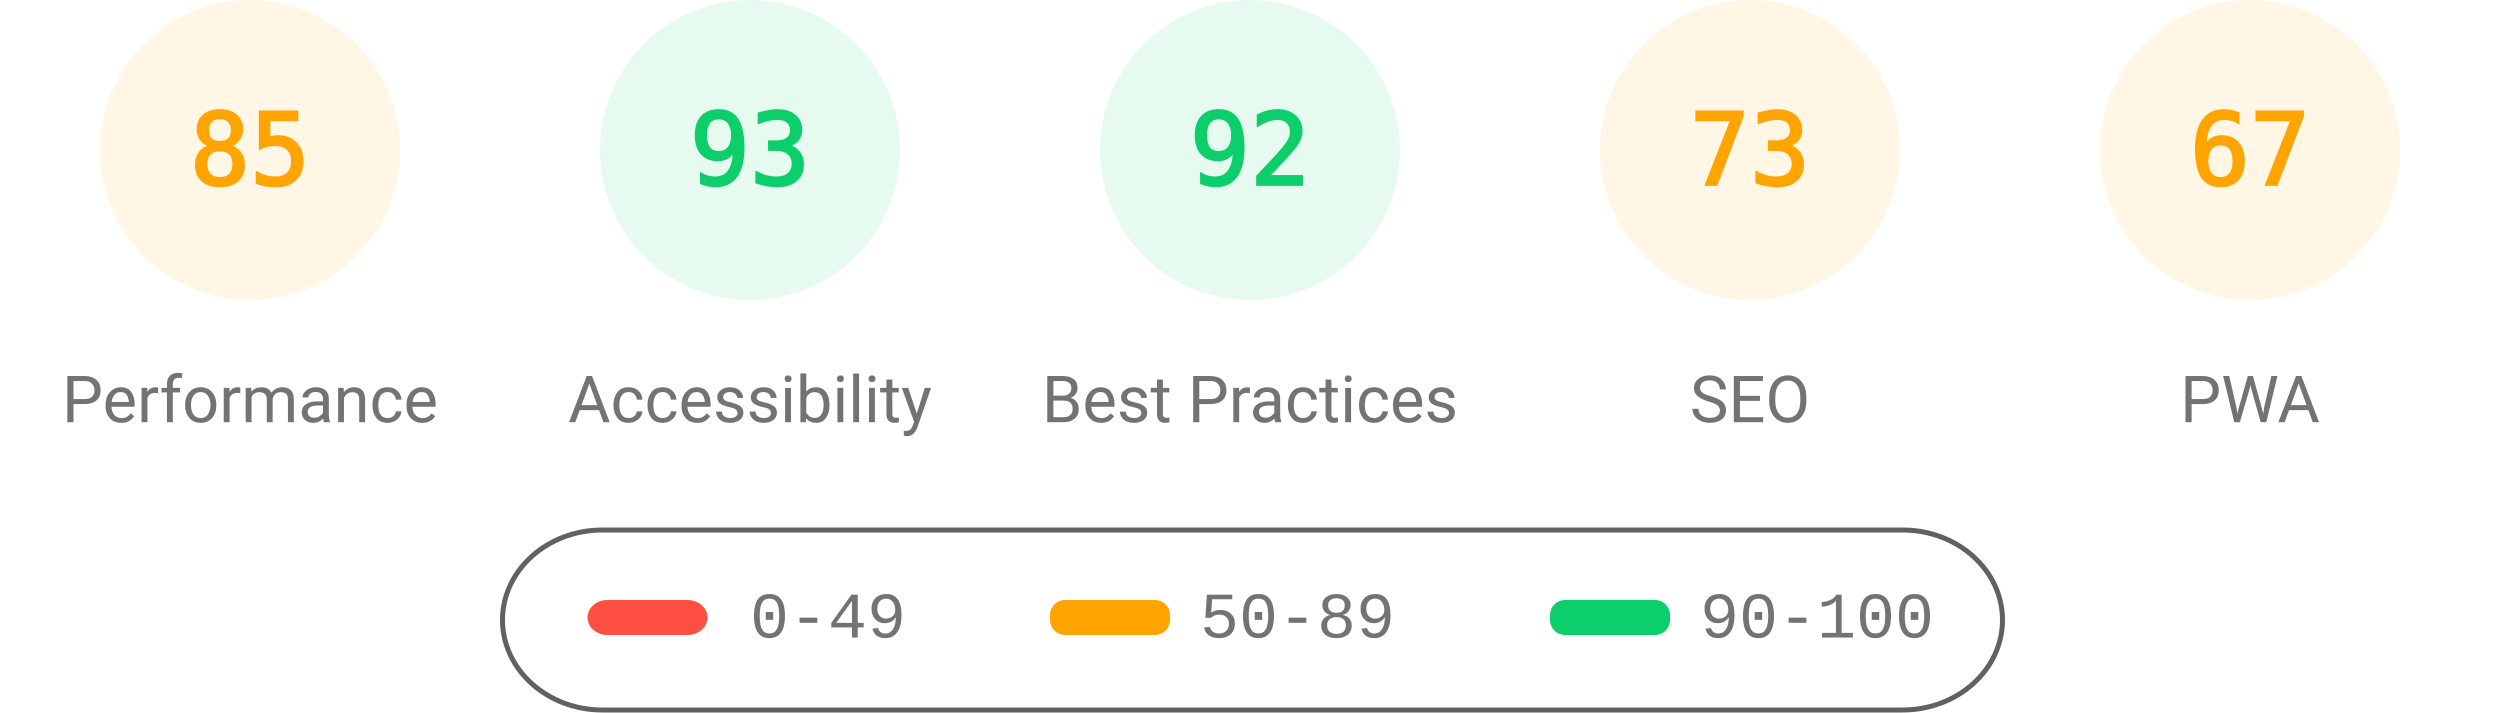
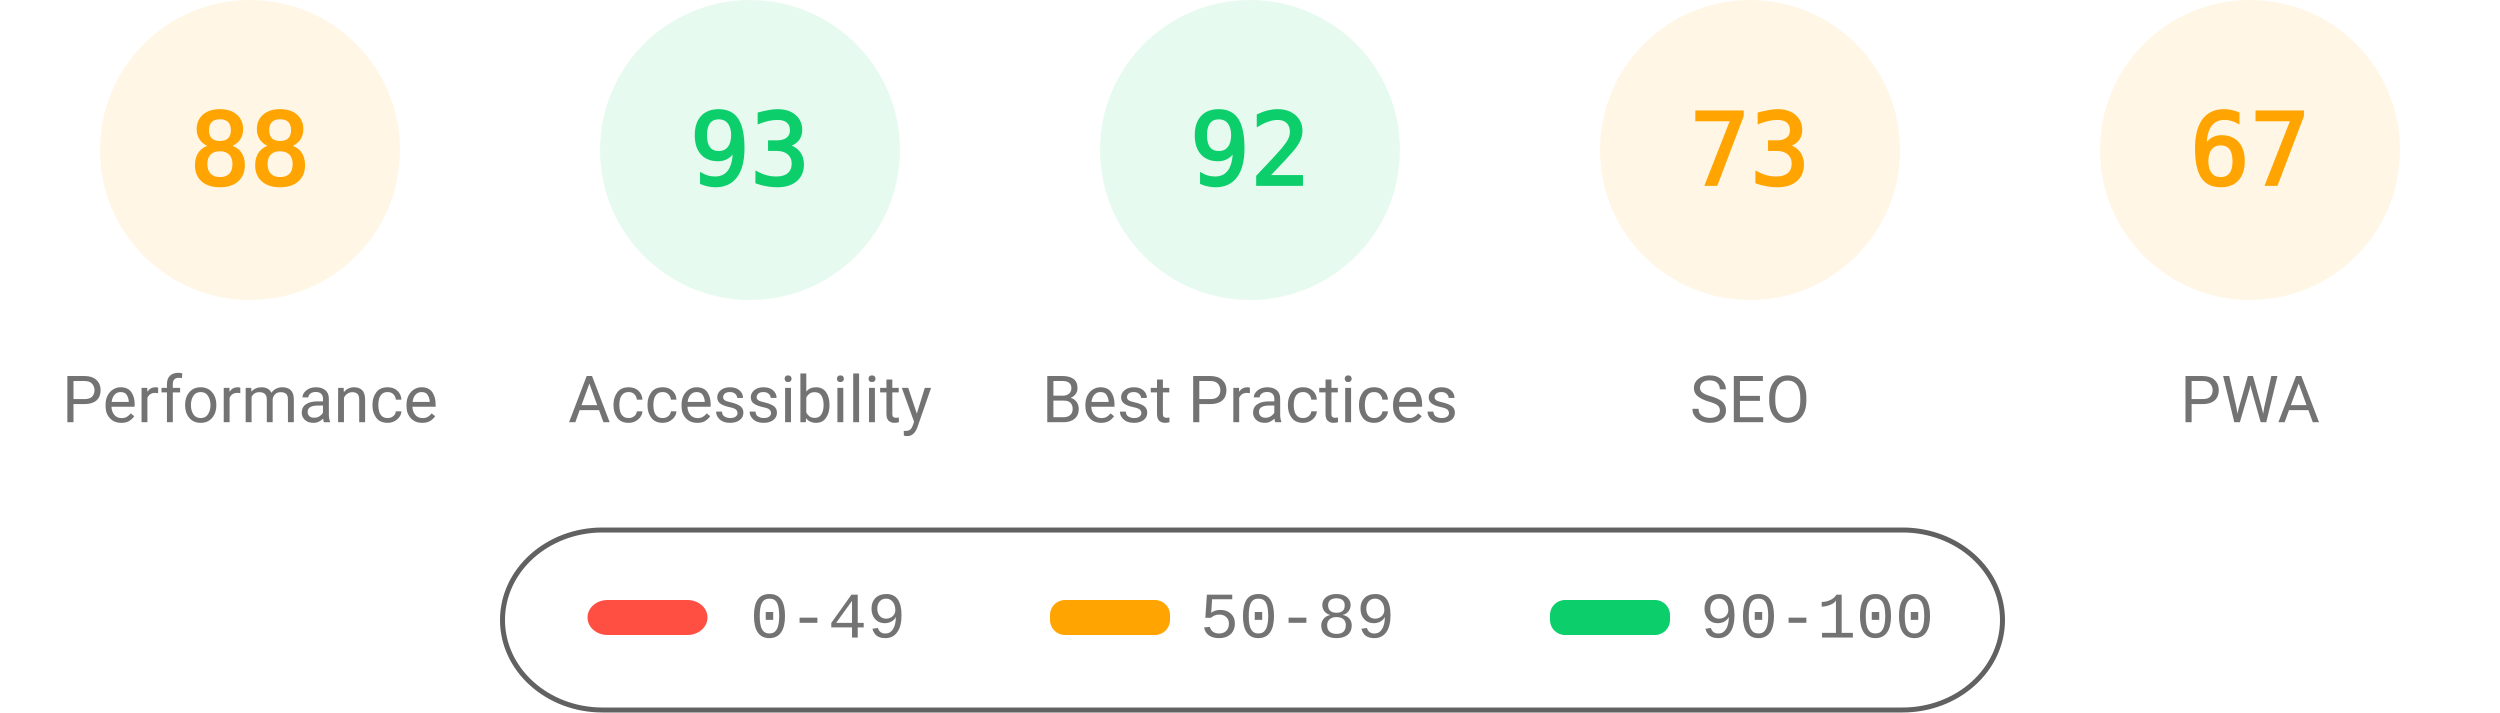
<svg xmlns="http://www.w3.org/2000/svg" fill="none" width="1000" height="285">
  <style>.gauge-base{opacity:.1}.gauge-arc{fill:none;animation-delay:250ms;stroke-linecap:round;transform:rotate(-90deg);transform-origin:100px 60px;animation:load-gauge 1s ease forwards}.guage-text{font-size:40px;font-family:monospace;text-align:center}.guage-red{color:#ff4e42;fill:#ff4e42;stroke:#ff4e42}.guage-orange{color:#ffa400;fill:#ffa400;stroke:#ffa400}.guage-green{color:#0cce6b;fill:#0cce6b;stroke:#0cce6b}.guage-undefined{color:#5c5c5c;fill:#5c5c5c;stroke:#5c5c5c}.guage-title{color:#737373;fill:#737373;stroke:none;font-size:26px;line-height:26px;font-family:Roboto,Halvetica,Arial,sans-serif}@keyframes load-gauge{from{stroke-dasharray:0 352.858}}</style>
  <svg class="guage-div guage-perf guage-orange" viewBox="0 0 200 200" width="200" height="200">
    <circle class="gauge-base" r="56" cx="100" cy="60" stroke-width="8" />
-     <circle class="gauge-arc guage-arc-1" r="56" cx="100" cy="60" stroke-width="8" style="stroke-dasharray:299.079,351.858" />
-     <text class="guage-text" x="100" y="60" alignment-baseline="central" dominant-baseline="central" text-anchor="middle">85</text>
+     <circle class="gauge-arc guage-arc-1" r="56" cx="100" cy="60" stroke-width="8" style="stroke-dasharray:309.635,351.858" />
+     <text class="guage-text" x="100" y="60" alignment-baseline="central" dominant-baseline="central" text-anchor="middle">88</text>
    <text class="guage-title" x="100" y="160" alignment-baseline="central" dominant-baseline="central" text-anchor="middle">Performance</text>
  </svg>
  <svg class="guage-div guage-acc guage-green" viewBox="0 0 200 200" width="200" height="200" x="200">
    <circle class="gauge-base" r="56" cx="100" cy="60" stroke-width="8" />
    <circle class="gauge-arc guage-arc-2" r="56" cx="100" cy="60" stroke-width="8" style="stroke-dasharray:327.228,351.858" />
    <text class="guage-text" x="100" y="60" alignment-baseline="central" dominant-baseline="central" text-anchor="middle">93</text>
    <text class="guage-title" x="100" y="160" alignment-baseline="central" dominant-baseline="central" text-anchor="middle">Accessibility</text>
  </svg>
  <svg class="guage-div guage-best guage-green" viewBox="0 0 200 200" width="200" height="200" x="400">
    <circle class="gauge-base" r="56" cx="100" cy="60" stroke-width="8" />
    <circle class="gauge-arc guage-arc-3" r="56" cx="100" cy="60" stroke-width="8" style="stroke-dasharray:323.709,351.858" />
    <text class="guage-text" x="100" y="60" alignment-baseline="central" dominant-baseline="central" text-anchor="middle">92</text>
    <text class="guage-title" x="100" y="160" alignment-baseline="central" dominant-baseline="central" text-anchor="middle">Best Practices</text>
  </svg>
  <svg class="guage-div guage-seo guage-orange" viewBox="0 0 200 200" width="200" height="200" x="600">
    <circle class="gauge-base" r="56" cx="100" cy="60" stroke-width="8" />
    <circle class="gauge-arc guage-arc-4" r="56" cx="100" cy="60" stroke-width="8" style="stroke-dasharray:256.856,351.858" />
    <text class="guage-text" x="100" y="60" alignment-baseline="central" dominant-baseline="central" text-anchor="middle">73</text>
    <text class="guage-title" x="100" y="160" alignment-baseline="central" dominant-baseline="central" text-anchor="middle">SEO</text>
  </svg>
  <svg class="guage-div guage-pwa guage-orange" viewBox="0 0 200 200" width="200" height="200" x="800">
    <circle class="gauge-base" r="56" cx="100" cy="60" stroke-width="8" />
    <circle class="gauge-arc guage-arc-4" r="56" cx="100" cy="60" stroke-width="8" style="stroke-dasharray:235.745,351.858" />
    <text class="guage-text" x="100" y="60" alignment-baseline="central" dominant-baseline="central" text-anchor="middle">67</text>
    <text class="guage-title" x="100" y="160" alignment-baseline="central" dominant-baseline="central" text-anchor="middle">PWA</text>
  </svg>
  <svg width="604" height="76" x="200" y="210">
    <path fill="none" id="canvas_background" d="M-1-1h604v80H-1z" />
    <rect fill-opacity="0" stroke="#616161" stroke-width="2" rx="40" id="svg_2" height="72" width="600" y="2" x="1" fill="#000" />
    <rect stroke="#000" rx="8" id="svg_3" height="14" width="48" y="30" x="35" stroke-opacity="null" stroke-width="0" fill="#ff4e42" />
    <rect stroke="#000" rx="6" id="svg_4" height="14" width="48" y="30" x="220" stroke-opacity="null" stroke-width="0" fill="#ffa400" />
    <rect stroke="#000" rx="6" id="svg_5" height="14" width="48" y="30" x="420" stroke-opacity="null" stroke-width="0" fill="#0cce6b" />
    <text xml:space="preserve" text-anchor="start" font-family="'Courier New', Courier, monospace" font-size="26" id="svg_6" y="45" x="100" stroke-opacity="null" stroke-width="0" stroke="#000" fill="#737373">0-49</text>
    <text xml:space="preserve" text-anchor="start" font-family="'Courier New', Courier, monospace" font-size="26" id="svg_7" y="45" x="280" stroke-opacity="null" stroke-width="0" stroke="#000" fill="#737373">50-89</text>
    <text xml:space="preserve" text-anchor="start" font-family="'Courier New', Courier, monospace" font-size="26" id="svg_8" y="45" x="480" stroke-opacity="null" stroke-width="0" stroke="#000" fill="#737373">90-100</text>
  </svg>
</svg>
